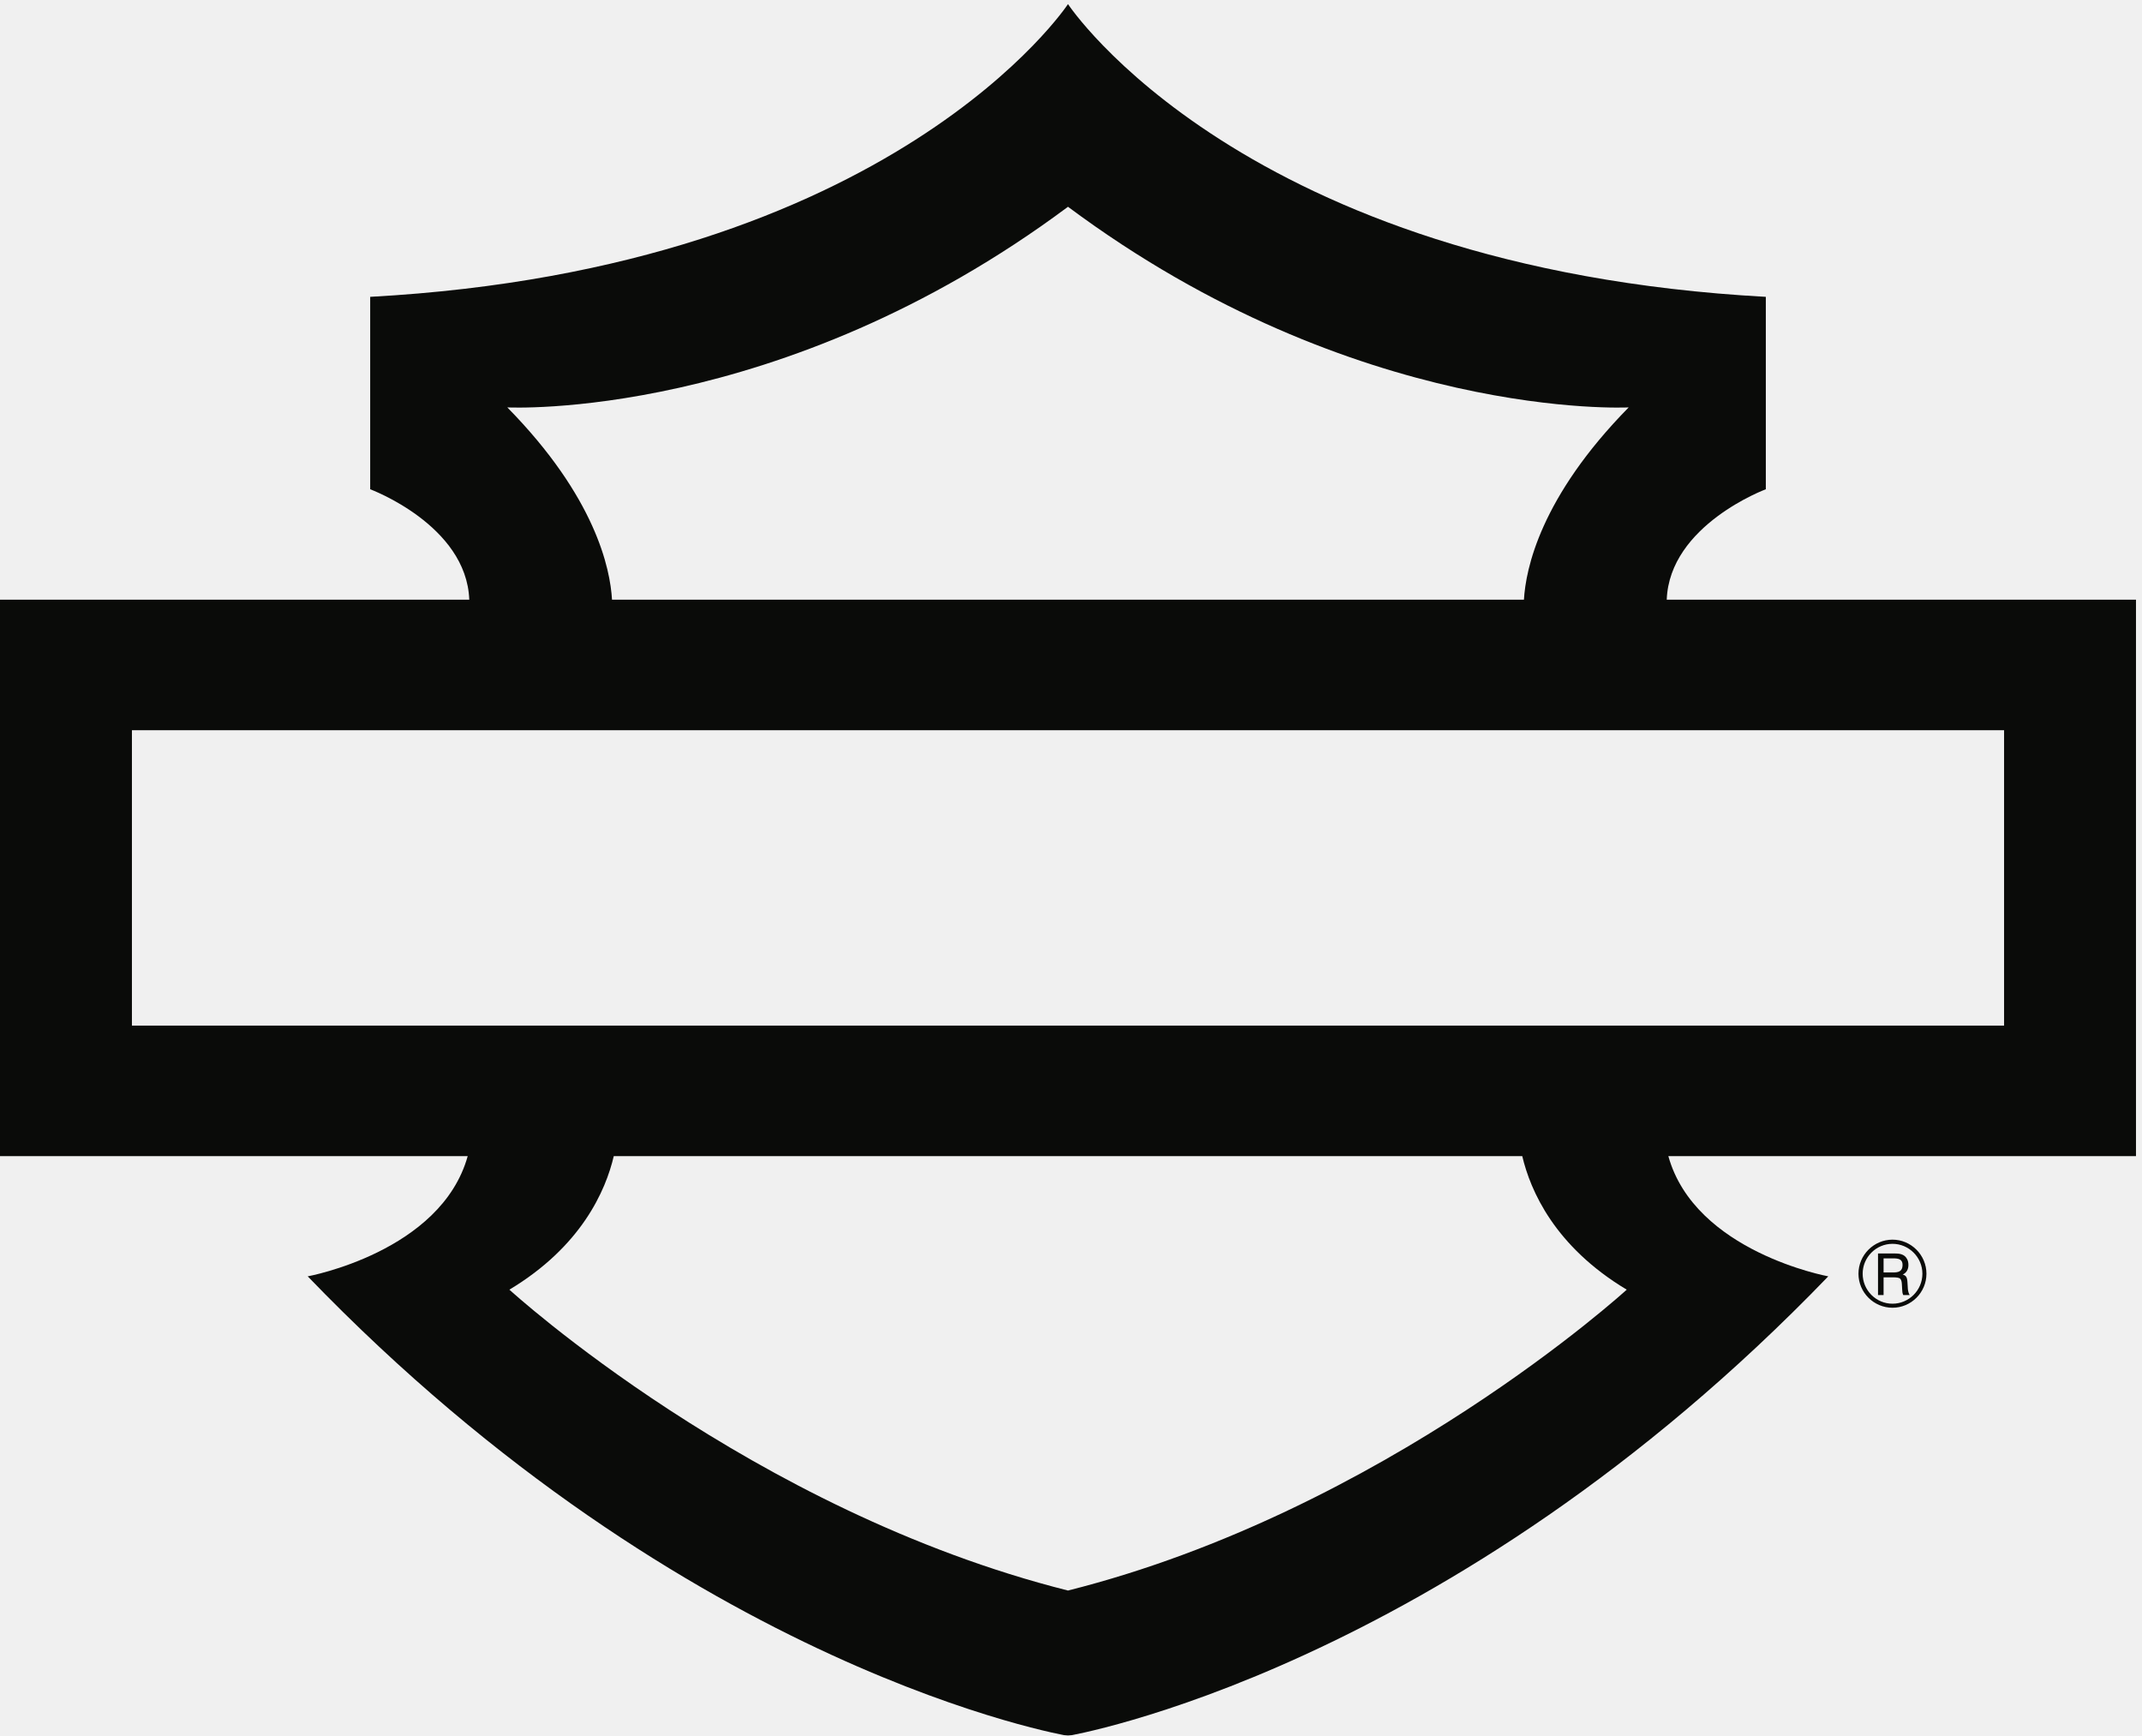
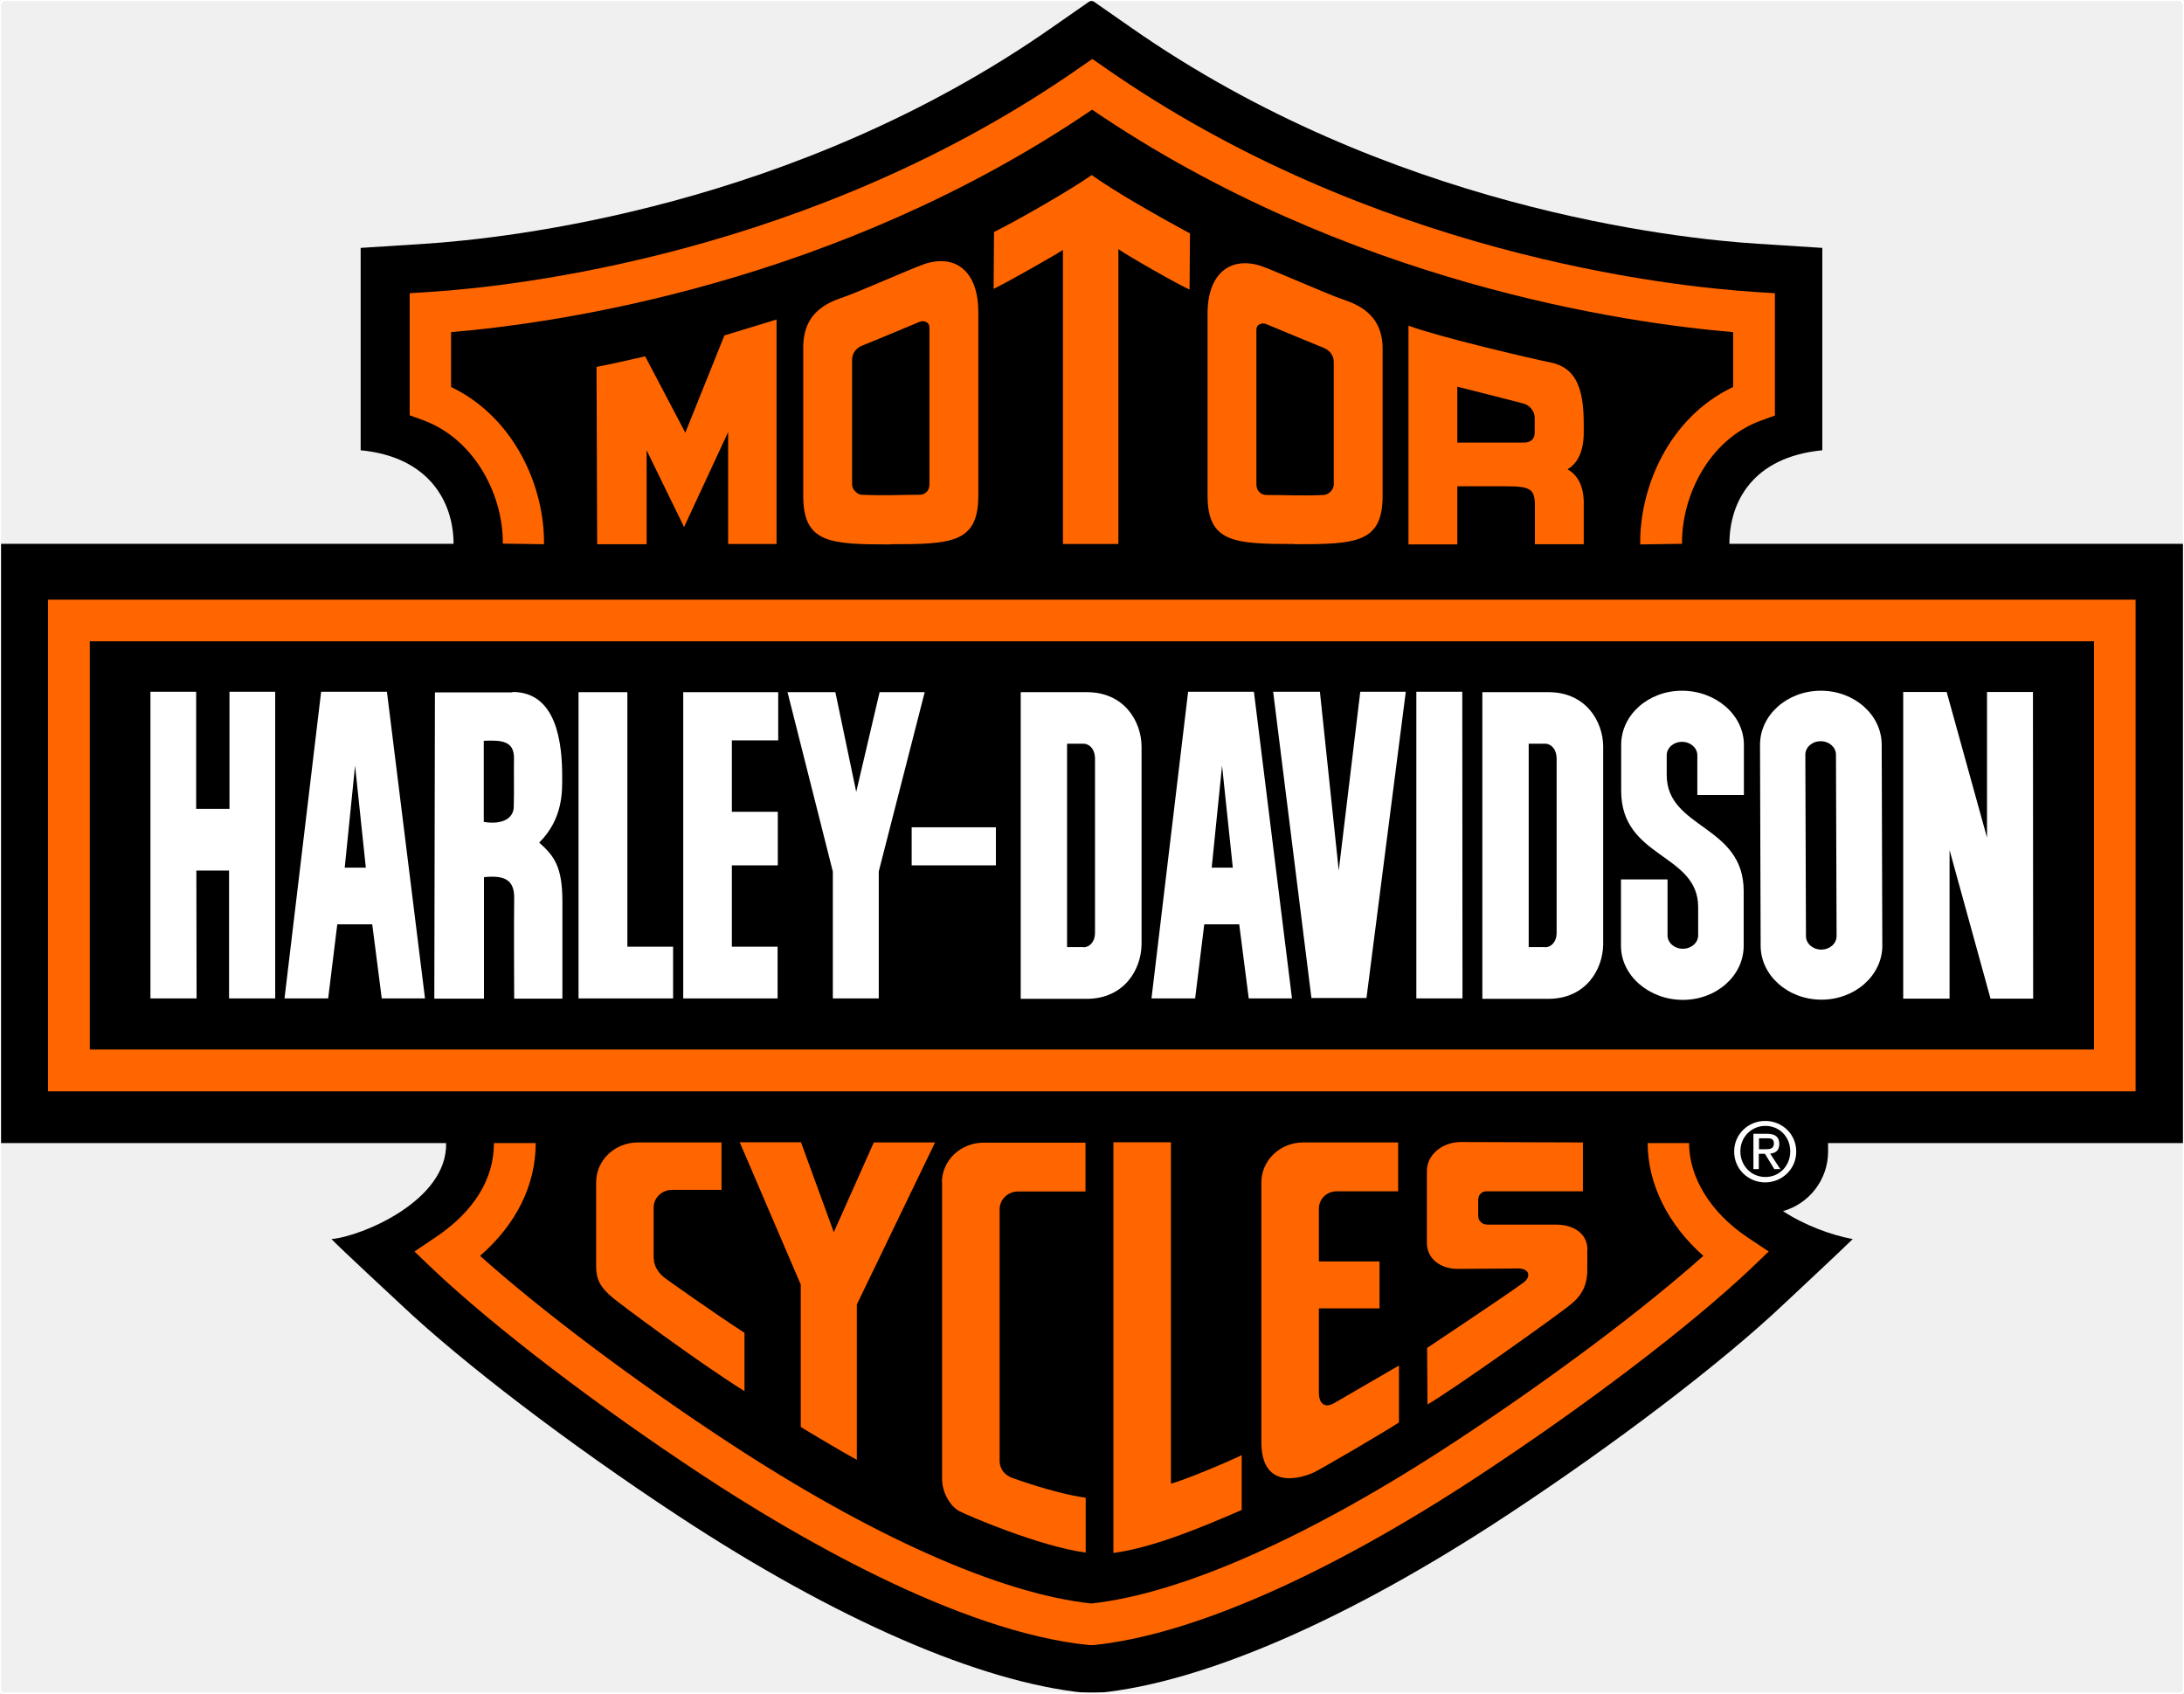
- <svg xmlns="http://www.w3.org/2000/svg" xmlns:xlink="http://www.w3.org/1999/xlink" width="348px" height="282px" viewBox="0 0 348 282" version="1.1">
-   <defs>
-     <polygon id="path-1" points="0 0.666 347.024 0.666 347.024 281.94 0 281.94" />
+ <svg xmlns="http://www.w3.org/2000/svg" id="Feb_25_x2C__2026_Update_JD_copy-jc" version="1.1" viewBox="0 0 1055.5 818.4" width="1055.5" height="818.4">
+   <defs id="defs1">
+     <style id="style1">
+       .st0 {
+         fill: #fff;
+       }
+ 
+       .st1 {
+         fill: #f60;
+       }
+     </style>
  </defs>
-   <g id="HARLEY-DAVIDSON_OUTLINE_RGB_BLACK" stroke="none" stroke-width="1" fill="none" fill-rule="evenodd">
-     <g id="Group-3">
-       <mask id="mask-2" fill="white">
-         <use xlink:href="#path-1" />
-       </mask>
-       <g id="Clip-2" />
-       <path d="M21.434,166.61 L325.592,166.61 L325.592,118.627 L21.434,118.627 L21.434,166.61 Z M264.286,209.51 C264.286,209.51 225.031,245.427 173.512,258.389 C121.995,245.427 82.758,209.51 82.758,209.51 C94.455,202.49 98.401,193.428 99.717,187.815 L247.314,187.815 C248.639,193.428 252.574,202.49 264.286,209.51 Z M82.418,66.182 C82.418,66.182 126.646,68.508 173.512,33.59 C220.38,68.508 264.605,66.182 264.605,66.182 C250.265,80.77 247.878,92.41 247.587,97.42 L99.43,97.42 C99.145,92.41 96.765,80.77 82.418,66.182 Z M347.024,97.42 L270.786,97.42 C271.23,85.284 286.885,79.482 286.885,79.482 L286.885,48.223 C201.754,43.57 173.512,0.666 173.512,0.666 C173.512,0.666 145.271,43.57 60.143,48.223 L60.143,79.482 C60.143,79.482 75.794,85.284 76.241,97.42 L0,97.42 L0,187.815 L75.986,187.815 C71.643,203.399 49.993,207.347 49.993,207.347 C112.019,271.697 173.512,282 173.512,282 C173.512,282 235.014,271.697 297.031,207.347 C297.031,207.347 275.376,203.399 271.047,187.815 L347.024,187.815 L347.024,97.42 L347.024,97.42 Z" id="Fill-1" fill="#0A0B09" mask="url(#mask-2)" />
+   <path d="M 1055.3,262.8 H 835.8 c 0,-19.7 10.8,-41.9 44.9,-45.2 v -97.8 l -31.2,-2 c -39.6,-2.5 -178.5,-17.5 -302.9,-104.5 L 527.5,-6.6509778e-6 508.4,13.3 C 384,100.3 245.1,115.2 205.5,117.8 l -31.2,2 v 97.8 c 33.5,3.2 44.9,25.5 44.9,45.2 H 3.8146973e-7 v 289.6 H 215.6 c 0.7,27.9 -40.9,45.1 -55.4,46.4 2.7,3 33.4,31.5 33.4,31.5 29.8,28.2 81.2,67.4 134.1,102.2 76.3,50.2 146.2,80.6 196.9,85.6 l 3,0.3 h 0.4 l 3,-0.3 c 50.7,-5 120.6,-35.4 196.9,-85.6 52.9,-34.8 104.3,-74 134.1,-102.2 0,0 30.6,-28.6 33.4,-31.5 -10.2,-1.9 -23,-6.5 -33.7,-13.5 12.6,-3.6 21.8,-15.1 21.8,-28.9 0,-13.8 -0.2,-2.7 -0.4,-4 h 172.4 v -289.7 z" id="path1" />
+   <g id="g25" transform="translate(-12.9,-132.6)">
+     <g id="g12">
+       <path class="st1" d="M 415.8,727.9 400,684.6 h -29.6 l 29.5,68.8 v 68.8 c 3,1.9 19.8,11.9 27.1,15.9 V 763 l 37.8,-78.3 H 435.2 L 415.9,728 Z" id="path2" />
+       <path class="st1" d="m 468.2,703.9 v 143.4 c 0,6.3 3.6,12.9 8.2,15.5 2.9,1.7 39,17.2 61.2,20.1 v -26.5 c -15.6,-2.2 -35.8,-9.7 -35.8,-9.7 -3.4,-1.3 -5.6,-4.1 -5.8,-7.8 V 717 c 0,-4.8 4,-8.6 9,-8.6 h 32.5 v -23.6 h -49.2 c -11.2,0 -20.2,8.6 -20.2,19.3 z" id="path3" />
+       <path class="st1" d="m 328.8,740.9 v -24.7 c 0,-4.8 4,-8.6 9,-8.6 h 23.8 V 684.7 H 321.2 C 310,684.7 301,693.3 301,704 v 40.4 c 0,6.3 1.8,10.2 8.2,15.5 3.2,2.7 40.2,30.4 63.5,45 v -28.2 c -15.6,-10.1 -38.1,-26.2 -38.1,-26.2 -3.3,-2.4 -5.7,-5.9 -5.7,-9.6 z" id="path4" />
+       <path class="st1" d="M 578.8,684.6 H 551 v 198.5 c 18.7,-2.6 40.2,-11.3 62,-20.8 v -26.5 c -8.2,4 -28.1,12.2 -34.2,13.8 z" id="path5" />
+       <path class="st1" d="m 650.3,805.4 v -40.5 h 29.3 v -22.7 h -29.3 v -25.5 c 0,-4.7 3.8,-8.4 8.7,-8.4 h 29.6 v -23.6 h -45.9 c -11.2,0 -20.2,8.7 -20.2,19.3 v 126.4 c 0.6,25.3 24.4,14.3 25.7,13.6 3.5,-1.7 33.7,-19.3 40.8,-24 v -27.5 c 0,0 -24.9,14.4 -31.2,18.1 -4,2.4 -7.5,1.1 -7.5,-5.1 z" id="path6" />
+       <path class="st1" d="m 780.1,736.6 c 0,-7.9 -6.7,-12.2 -15.3,-12.2 h -33.2 c -2.4,0 -4.3,-1.9 -4.3,-4.1 v -7.9 c 0,-2.3 1.6,-4.1 4,-4.1 h 46.6 v -23.6 l -59,-0.2 c -9,0 -16.4,6.2 -16.4,13.9 v 34.9 c 0,7.6 6.6,12.5 14.8,12.5 0,0 25.7,-0.2 29.2,-0.2 6,0 6.2,4.3 2.7,6.8 -7.8,5.8 -46.6,31.6 -46.6,31.6 0,0 0.2,24.8 0.2,27.3 10.4,-5.8 63.3,-43.3 69.8,-48.8 6.5,-5.5 7.2,-11.3 7.4,-15 0.1,-2.6 0,-10.8 0,-10.8 z" id="path7" />
+       <path class="st1" d="m 526.6,395.5 h 26.8 V 253 c 4.6,3.3 29.9,17.7 34.4,19.5 0,-5 0.2,-24.9 0.2,-27.1 -18,-9.7 -36.8,-20.6 -47.5,-28.2 -10.3,7.3 -37.5,22.8 -47.2,27.5 0,4.4 -0.2,24.1 -0.2,27.5 7.1,-3.4 30.7,-16.9 33.5,-18.8 z" id="path8" />
+       <path class="st1" d="m 638.6,395.6 h 0.4 c 29.2,0 42.1,-0.6 42.1,-23.4 v -71 c 0,-17.8 -13.5,-21.9 -20.3,-24.3 -6.8,-2.4 -31.2,-13.1 -37.4,-15.4 -15,-5.5 -27.3,2.4 -26.9,23.7 v 86.9 c 0,22.8 13,23.4 42.1,23.4 z M 620.1,292.1 c 0,-3.1 3,-3.6 4.7,-2.9 2.6,1.1 24.5,10.2 27.8,11.5 3,1.2 4.9,3.7 4.9,6.9 v 59.1 c 0,3 -3,5 -4.7,5.1 -11,0.5 -17.8,0 -27.9,0 -2.3,0 -4.8,-1.7 -4.8,-5.1 z" id="path9" />
+       <path class="st1" d="m 443.2,395.6 h 0.4 c 29.2,0 42.1,-0.6 42.1,-23.4 v -88 c 0.3,-21.4 -11.9,-29.2 -26.9,-23.7 -6.3,2.3 -30.6,13 -37.4,15.4 -6.8,2.4 -20.2,6.4 -20.3,24.3 v 72.1 c 0,22.8 13,23.4 42.1,23.4 z m -18.5,-89.1 c 0,-3.1 1.9,-5.7 4.9,-6.9 3.7,-1.4 25.6,-10.6 27.8,-11.5 1.7,-0.7 4.7,-0.2 4.7,2.9 v 75.6 c 0,3.5 -2.4,5.1 -4.8,5.1 -9.9,0 -16.4,0.5 -27.9,0 -1.7,0 -4.7,-2.1 -4.7,-5.1 v -60.2 z" id="path10" />
+       <path class="st1" d="m 325.4,395.5 v -45.3 l 18.1,37.1 21.3,-45.9 v 54.1 h 23.4 V 287 l -25.2,7.7 -18.9,47 c 0,0 -18.7,-35.6 -19.4,-36.9 -5.4,1.3 -18.6,4.2 -23.5,5.1 0,1.7 0.3,85.7 0.3,85.7 h 23.9 z" id="path11" />
+       <path class="st1" d="m 717.3,367.6 h 23.2 c 12.1,0 14.2,1.3 14.2,9.4 v 18.6 h 23.6 v -18.5 c 0.3,-10 -3.2,-15 -7.8,-17.7 4.2,-2.6 7.7,-7.5 7.8,-17.5 v -4.5 c 0,-17.8 -4.1,-27.3 -16.3,-29.7 -9.5,-1.9 -53.1,-12.1 -68.4,-17.7 v 105.7 h 23.6 v -28.1 z m 0,-48.1 c 3.5,0.9 31.4,7.9 32.5,8.3 1.8,0.7 3.1,1.9 3.9,3.4 0.6,1 0.9,2.2 0.9,3.4 v 7.1 c 0,2.6 -1.5,4.8 -5.3,4.8 h -32.1 v -27.2 z" id="path12" />
    </g>
-     <path d="M307.468,211.792 C304.794,211.792 302.618,209.616 302.618,206.919 C302.618,204.245 304.794,202.064 307.468,202.064 C310.121,202.064 312.322,204.245 312.322,206.919 C312.322,209.616 310.121,211.792 307.468,211.792 Z M307.468,201.387 C304.431,201.387 301.936,203.88 301.936,206.919 C301.936,209.979 304.431,212.447 307.468,212.447 C310.484,212.447 312.979,209.979 312.979,206.919 C312.979,203.88 310.484,201.387 307.468,201.387 L307.468,201.387 Z" id="Fill-4" fill="#0A0B09" />
-     <path d="M307.583,206.714 L306.016,206.714 L306.016,204.427 L307.583,204.427 C308.399,204.427 309.124,204.535 309.1,205.535 C309.077,206.556 308.422,206.714 307.583,206.714 Z M309.893,208.299 C309.874,207.894 309.802,207.598 309.688,207.416 C309.578,207.259 309.397,207.121 309.124,207.054 C309.758,206.762 310.05,206.194 310.05,205.512 C310.05,205.125 309.985,204.81 309.83,204.535 C309.397,203.697 308.533,203.628 307.741,203.628 L305.111,203.628 L305.111,210.389 L306.016,210.389 L306.016,207.507 L307.514,207.507 C307.539,207.507 307.539,207.507 307.559,207.507 C308.15,207.507 308.533,207.573 308.693,207.711 C308.851,207.846 308.966,208.142 308.987,208.596 L309.034,209.455 C309.034,209.707 309.077,210.16 309.214,210.389 L310.259,210.389 C310.079,210.113 310.007,209.774 309.963,209.436 L309.893,208.299 L309.893,208.299 Z" id="Fill-5" fill="#0A0B09" />
+     <g id="g21">
+       <polygon class="st0" points="145.9,615.1 123.6,615.1 123.6,553.3 107.8,553.3 107.9,615.1 85.6,615.1 85.6,466.9 107.7,466.9 107.7,523.5 123.8,523.5 123.8,466.9 145.9,466.9 " id="polygon12" />
+       <polygon class="st0" points="292.5,467.1 316.1,467.1 316.1,590.1 338.2,590.1 338.2,615.1 292.5,615.1 " id="polygon13" />
+       <path class="st0" d="m 389,490.4 h -22.4 v 34.5 h 22.2 v 25.9 h -22.2 v 39.3 h 22.1 v 25 h -45.6 v -148 H 389 Z" id="path13" />
+       <path class="st0" d="m 416.6,467 10.1,48.3 11.3,-48.2 h 21.8 l -22.2,86.6 v 61.4 h -22.2 v -61.3 l -21.9,-86.7 h 23.1" id="path14" />
+       <polygon class="st0" points="719.7,615.1 697.4,615.1 697.4,466.9 719.6,466.9 " id="polygon14" />
+       <path class="st0" d="m 260.6,467 c 21.6,0 24,25.3 24,40.9 0,7.1 0.5,20.3 -11.1,31.9 7.3,6.5 11.1,11.7 11.2,27.9 v 47.5 h -23.3 c 0,0 -0.2,-37.6 0,-48.6 0.1,-9 -4.9,-11.1 -14.6,-10.1 v 58.7 h -24 l 0.3,-148 h 37.4 m -13.8,23.3 v 39.3 c 9.1,1.5 14.6,-1.8 14.5,-7.6 0.2,-6.8 0,-17 0.1,-23.3 0,-8.2 -5.9,-8.7 -14.6,-8.3" id="path15" />
+       <path class="st0" d="m 218.3,615.1 h -20.9 l -4.6,-35.8 h -16.9 l -4.4,35.8 h -21.1 l 17.7,-148.2 h 31.8 z m -33.8,-112.5 -5,49.3 h 10.2 z" id="path16" />
+       <path class="st0" d="m 637.3,615.1 h -20.9 l -4.6,-35.8 h -16.9 l -4.4,35.8 h -21.1 l 17.7,-148.2 h 31.8 z m -33.8,-112.5 -5,49.3 h 10.2 z" id="path17" />
+       <rect class="st0" x="453.5" y="532.4" width="40.7" height="18.4" id="rect17" />
+       <path class="st0" d="M 564.6,493.3 C 564.5,481.2 556.2,467 538,467.1 H 506.2 V 615.3 H 538 c 18.2,0 26.4,-14.1 26.6,-26.2 z m -28,97 h -8 V 492 h 8 c 3.1,0.1 5.4,2.9 5.5,6.9 v 84.6 c 0,4 -2.4,6.8 -5.5,6.9 z" id="path18" />
+       <polygon class="st0" points="670.3,466.9 659.9,553.3 650.8,466.9 628.2,466.9 646.7,614.9 673.3,614.9 692.3,466.9 " id="polygon18" />
+       <path class="st0" d="m 922.3,492.5 v 0 c 0,-14.4 -13.2,-26.1 -29.4,-26.1 -16.2,0 -29.4,11.7 -29.4,26.1 v 0 l 0.3,97.1 v 0 c 0,14.4 13.2,26.1 29.4,26.1 16.2,0 29.4,-11.7 29.4,-26.1 v 0 z M 900.5,585 c 0,3.6 -3.3,6.5 -7.4,6.5 -4.1,0 -7.4,-2.9 -7.4,-6.5 l -0.3,-87.7 c 0,-3.6 3.3,-6.5 7.4,-6.5 4.1,0 7.4,2.9 7.4,6.5 z" id="path19" />
+       <path class="st0" d="m 818.4,507.1 v -9.5 c 0,-3.6 3.3,-6.5 7.4,-6.5 4.1,0 7.4,2.9 7.4,6.5 v 19.2 h 22.5 v -24.3 0 c 0,-14.4 -13.6,-26.1 -29.9,-26.1 -16.3,0 -29.4,11.7 -29.4,26.1 v 0 22.3 c 0,32.8 37.2,30 37.2,56.2 v 13.6 c 0,3.6 -3.3,6.5 -7.4,6.5 -4.1,0 -7.4,-2.9 -7.4,-6.5 v -27 h -22.5 v 32.1 0 c 0,14.4 13.6,26.1 29.9,26.1 16.3,0 29.4,-11.7 29.4,-26.1 v 0 -26.4 c 0.1,-32.2 -37.2,-30 -37.2,-56.2 z" id="path20" />
+       <polygon class="st0" points="955.1,615.2 955.1,543.4 974.9,615.2 995.5,615.2 995.4,467 973.2,467 973.2,537.4 953.7,467 932.7,467 932.7,615.2 " id="polygon20" />
+       <path class="st0" d="m 787.7,493.3 c -0.1,-12.1 -8.4,-26.3 -26.6,-26.2 h -31.8 v 148.2 h 31.8 c 18.2,0 26.4,-14.1 26.6,-26.2 z m -28,97 h -8 V 492 h 8 c 3.1,0.1 5.4,2.9 5.5,6.9 v 84.6 c 0,4 -2.4,6.8 -5.5,6.9 z" id="path21" />
+     </g>
+     <g id="g24">
+       <path class="st1" d="M 36.1,422.4 V 660 H 1045 V 422.4 Z m 988.7,217.4 H 56.3 V 442.5 h 968.6 v 197.3 z" id="path22" />
+       <path class="st1" d="m 829.4,685 h -20.2 c 0,19.8 9.9,39.5 26.9,54.5 -28.9,25.8 -73.4,59.2 -119.4,89.4 -70,46.1 -132.6,73.9 -176.4,78.6 C 496.4,902.8 433.8,875 363.8,828.9 318.6,799.2 274.3,765.8 244.9,739.5 262.3,724.4 271.8,705.4 271.8,685 h -20.2 c 0,22 -15.2,36.8 -28,45.4 l -10.4,7 9.1,8.7 c 29.6,28 79.6,66.2 130.4,99.6 42.4,27.9 123,75.6 186.6,81.9 h 2 c 47,-4.7 113.2,-33.7 186.4,-81.9 51.9,-34.1 102,-72.3 130.9,-99.6 l 9.1,-8.7 -10.5,-7 c -17.5,-11.8 -28,-28.7 -28,-45.4 z" id="path23" />
+       <path class="st1" d="m 255.6,395.3 20.2,0.3 c 0.4,-26.8 -13.6,-60.9 -44.9,-76 v -26.5 c 51.2,-4.3 186.2,-23.4 309.8,-107.5 123.5,84.1 258.5,103.2 309.8,107.5 v 26.5 c -31.4,14.9 -45.3,49.1 -44.9,76.1 l 20.2,-0.3 c -0.3,-22.6 12.7,-50.4 38.3,-59.6 l 6.6,-2.4 v -59.1 l -9.4,-0.6 C 820.2,271.1 675.9,255.5 546.6,165.1 l -5.8,-4 -5.8,4 c -129.4,90.4 -273.6,106 -314.7,108.6 l -9.4,0.6 v 59 l 6.6,2.4 c 25.6,9.5 38.7,37.2 38.4,59.6 z" id="path24" />
+     </g>
  </g>
+   <path class="st0" d="m 838.1,556.5 c 0,-8.5 6.9,-14.8 15,-14.8 8.1,0 15,6.3 15,14.8 0,8.5 -6.9,14.9 -15,14.9 -8.1,0 -15,-6.3 -15,-14.9 z m 15.1,12.3 c 6.7,0 12,-5.3 12,-12.4 0,-7.1 -5.3,-12.3 -12,-12.3 -6.7,0 -12.1,5.3 -12.1,12.3 0,7 5.3,12.4 12.1,12.4 z m -3.2,-3.8 h -2.6 v -17.1 h 6.5 c 4,0 6,1.5 6,4.9 0,3.4 -1.9,4.4 -4.4,4.7 l 4.9,7.5 h -2.9 l -4.5,-7.4 h -3 z m 3.1,-9.6 c 2.2,0 4.2,-0.2 4.2,-2.8 0,-2.6 -1.9,-2.5 -3.7,-2.5 h -3.5 v 5.3 h 3.1 z" id="path25" />
+   <rect style="fill:none;stroke:#ffffff;stroke-opacity:1" id="rect25" width="1055.5" height="818.4" x="0" y="-5.4746215e-07" ry="2.189" />
</svg>
